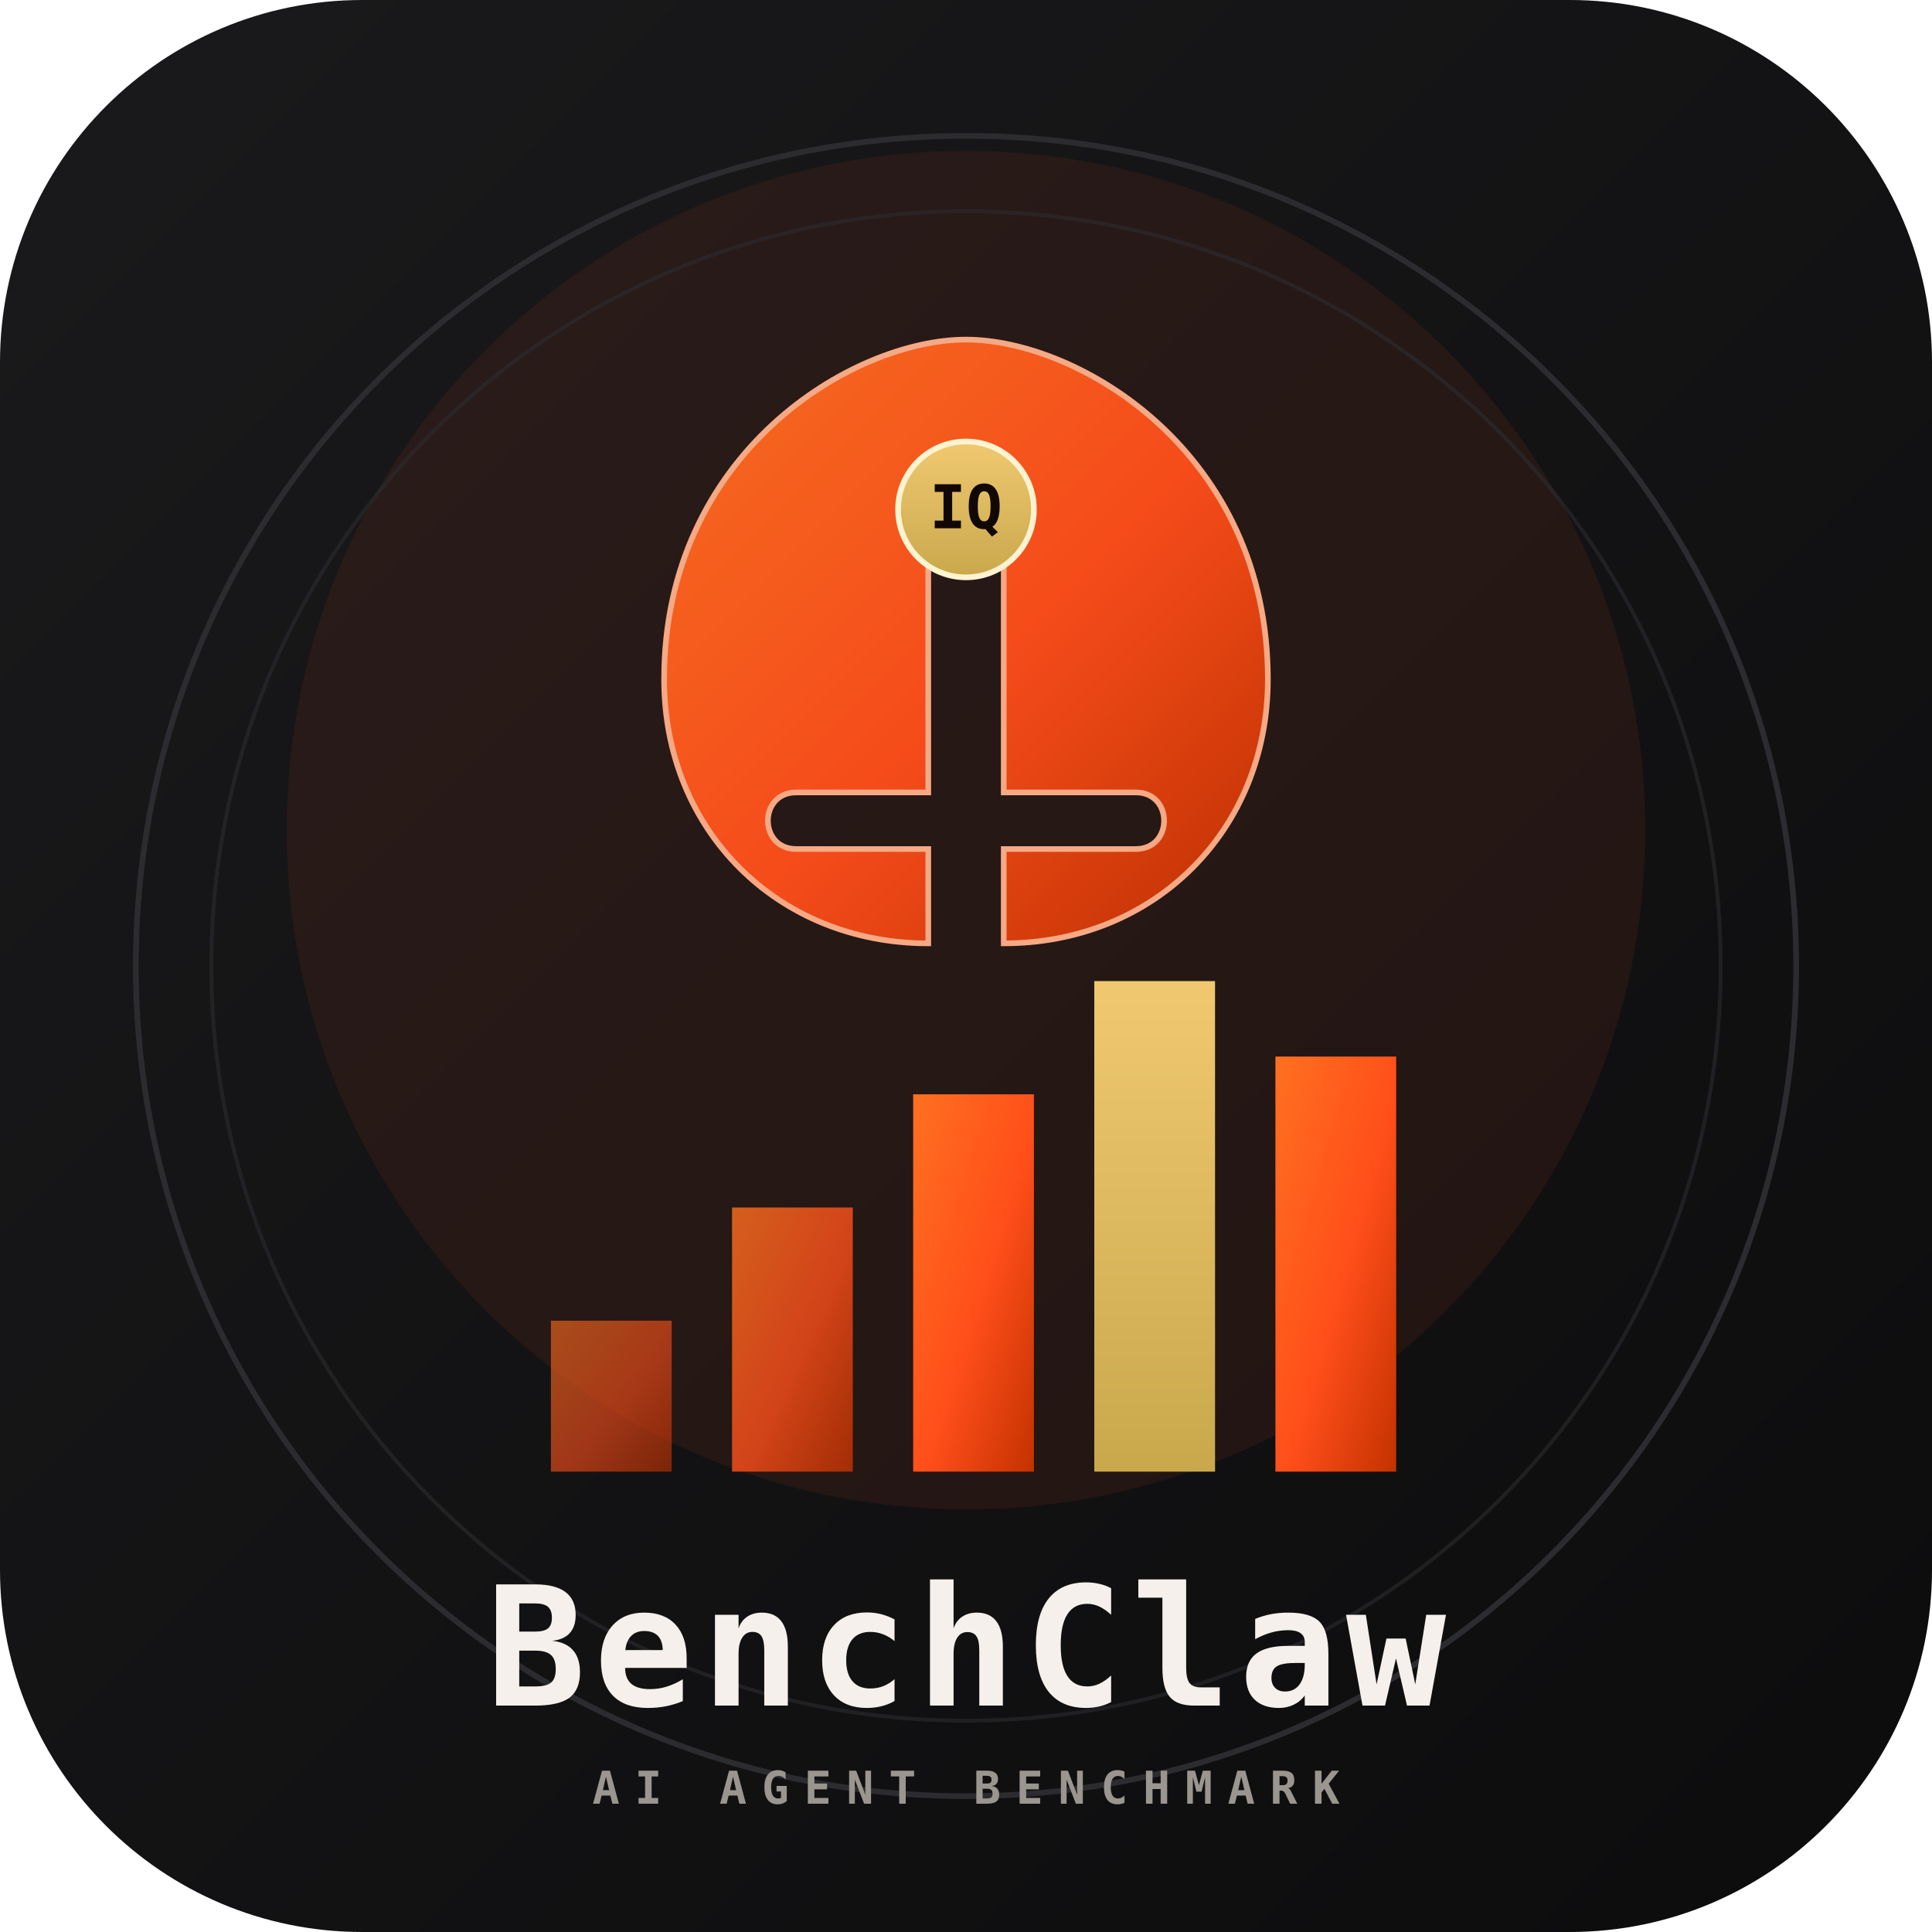
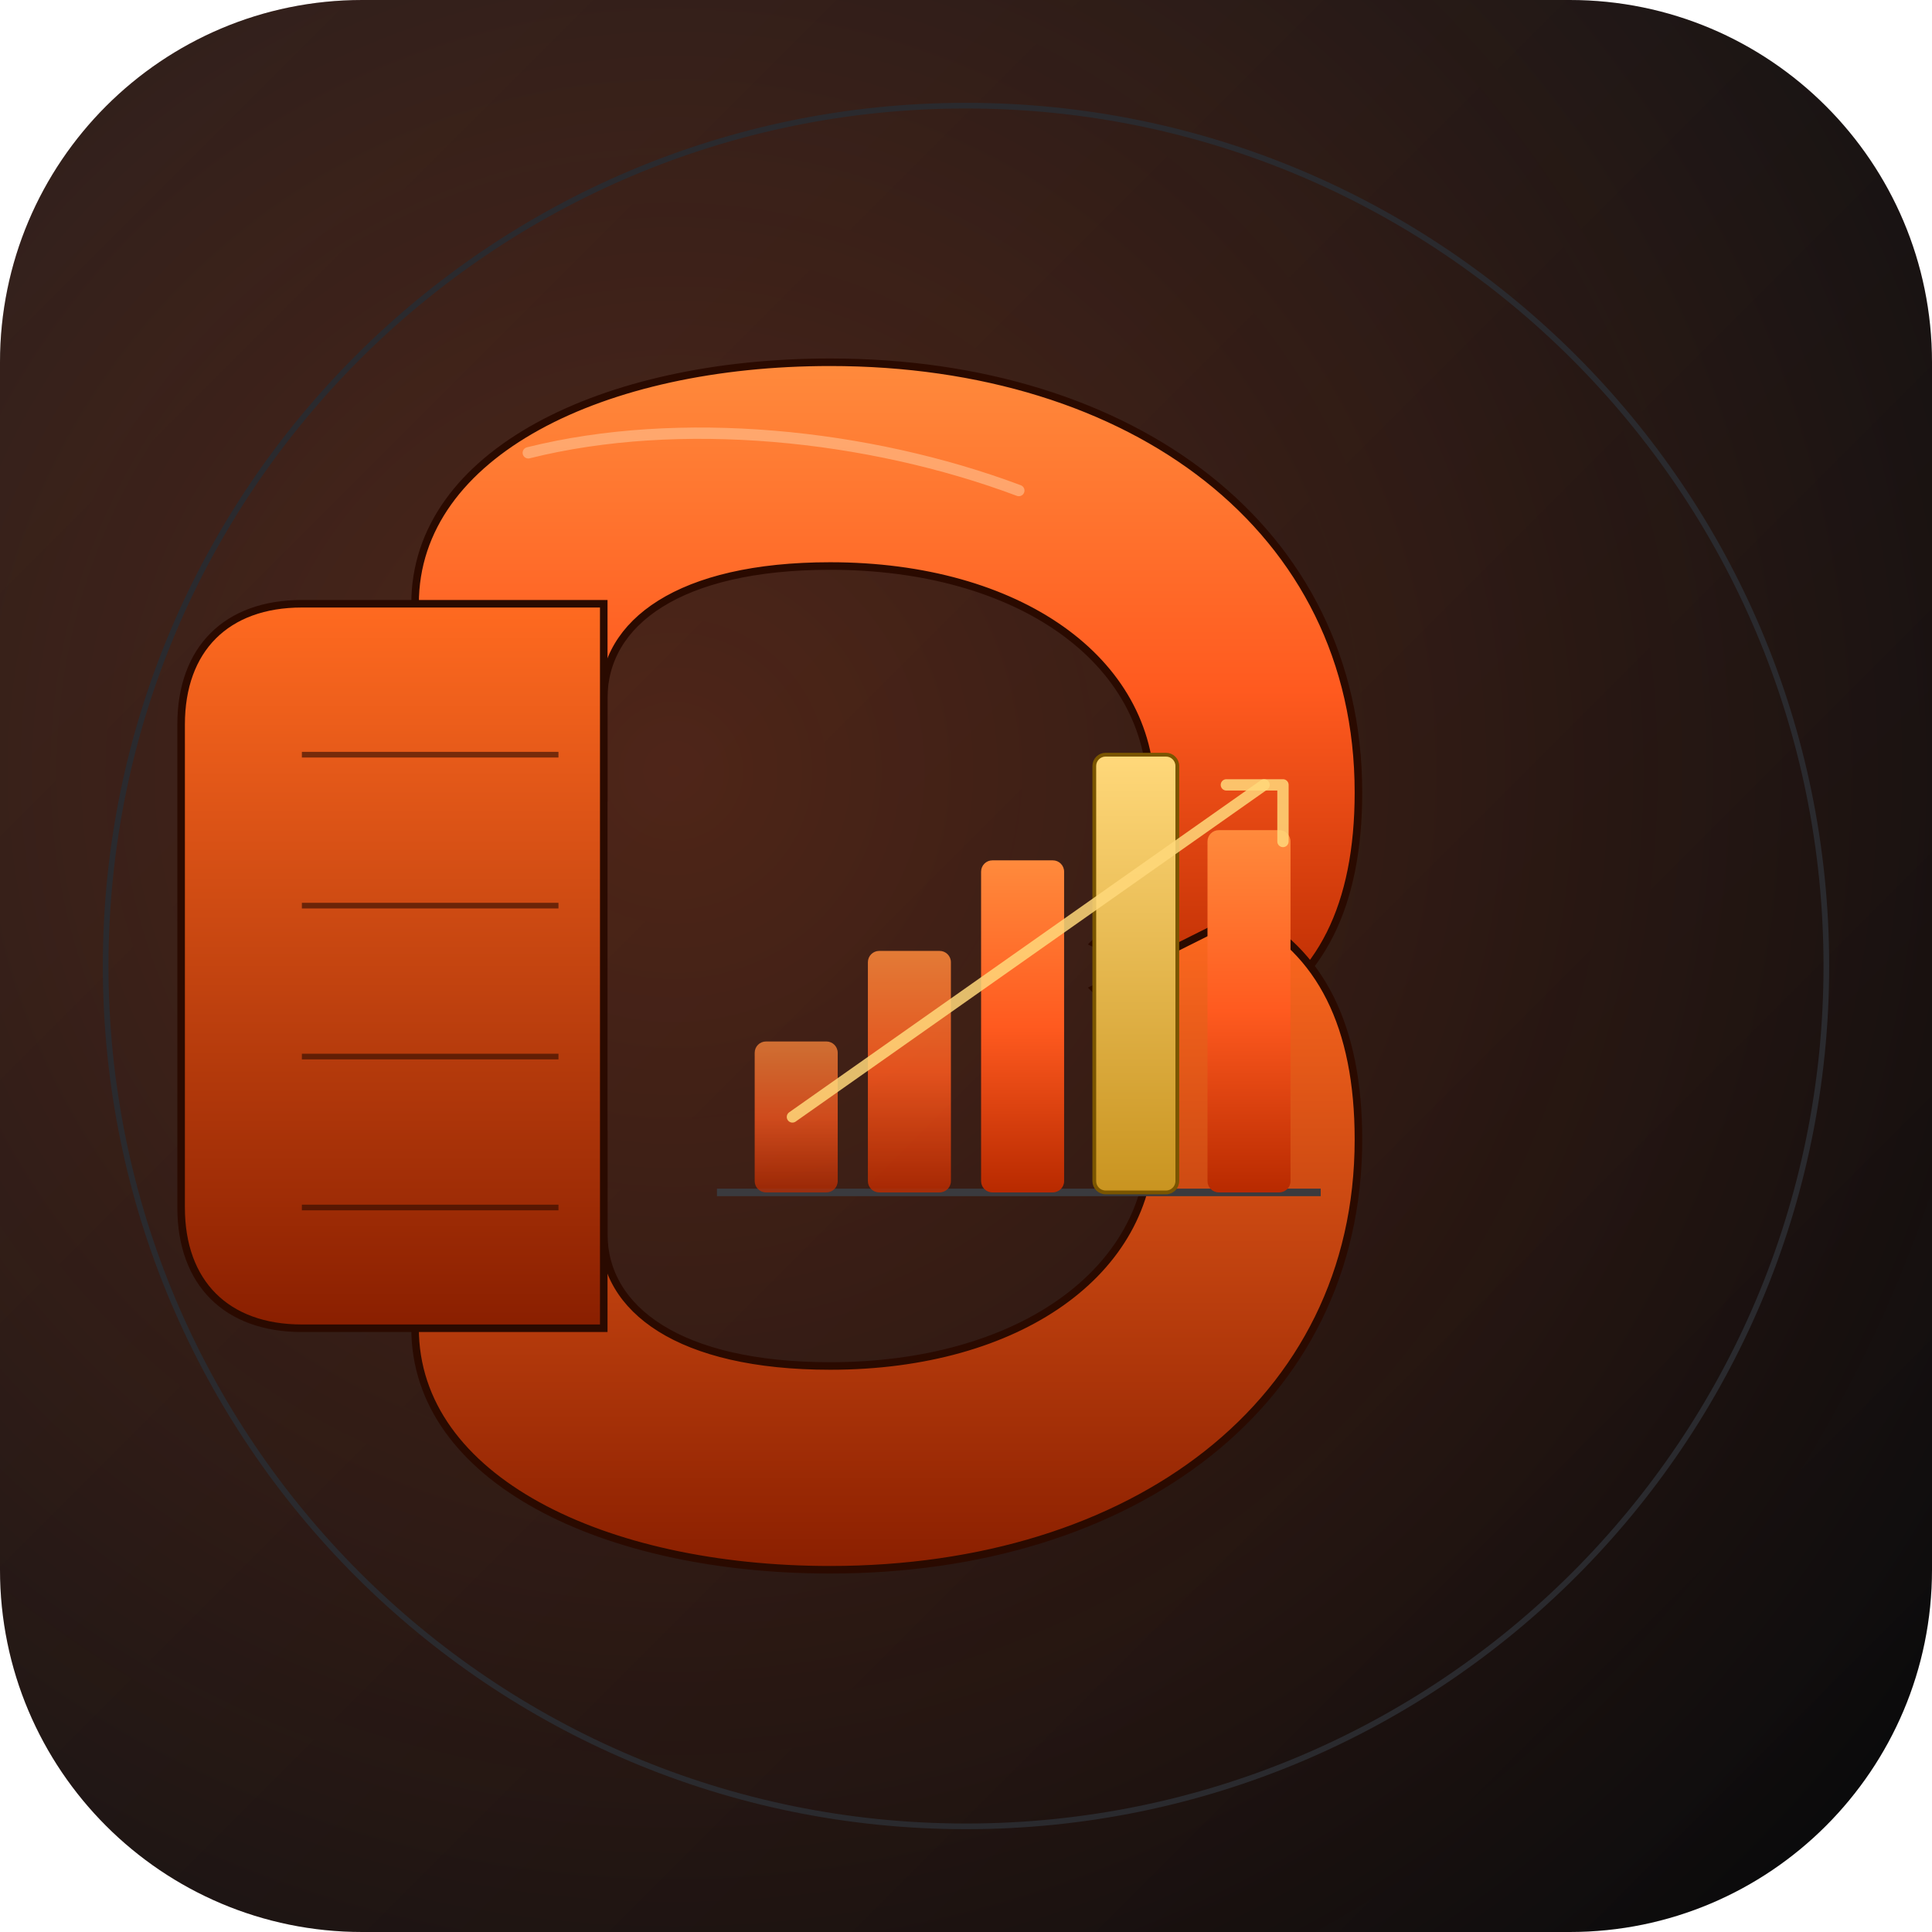
<svg xmlns="http://www.w3.org/2000/svg" viewBox="0 0 512 512" width="512" height="512">
  <defs>
    <linearGradient id="bg" x1="0" y1="0" x2="1" y2="1">
      <stop offset="0" stop-color="#1a1a1c" />
-       <stop offset="1" stop-color="#0c0c0d" />
+       <stop offset="1" stop-color="#0a0a0b" />
    </linearGradient>
-     <linearGradient id="claw" x1="0" y1="0" x2="1" y2="1">
-       <stop offset="0" stop-color="#ff7020" />
-       <stop offset="0.55" stop-color="#ff4e1a" />
-       <stop offset="1" stop-color="#c33200" />
+     <linearGradient id="claw" x1="0" y1="0" x2="0" y2="1">
+       <stop offset="0" stop-color="#ff8a3c" />
+       <stop offset="0.5" stop-color="#ff5a1f" />
+       <stop offset="1" stop-color="#b82a00" />
+     </linearGradient>
+     <linearGradient id="clawDark" x1="0" y1="0" x2="0" y2="1">
+       <stop offset="0" stop-color="#ff6a20" />
+       <stop offset="1" stop-color="#8a1f00" />
    </linearGradient>
    <linearGradient id="gold" x1="0" y1="0" x2="0" y2="1">
-       <stop offset="0" stop-color="#f0c870" />
-       <stop offset="1" stop-color="#c9a84c" />
+       <stop offset="0" stop-color="#ffd87a" />
+       <stop offset="1" stop-color="#c99420" />
    </linearGradient>
+     <radialGradient id="glow" cx="0.35" cy="0.4" r="0.8">
+       <stop offset="0" stop-color="#ff5a1f" stop-opacity="0.25" />
+       <stop offset="1" stop-color="#ff5a1f" stop-opacity="0" />
+     </radialGradient>
+     <filter id="shadow" x="-20%" y="-20%" width="140%" height="140%">
+       <feGaussianBlur stdDeviation="4" />
+     </filter>
  </defs>
  <rect width="512" height="512" rx="96" fill="url(#bg)" />
-   <circle cx="256" cy="220" r="180" fill="#ff4e1a" opacity="0.08" />
-   <circle cx="256" cy="256" r="220" fill="none" stroke="#2c2c30" stroke-width="1.5" />
-   <circle cx="256" cy="256" r="200" fill="none" stroke="#2c2c30" stroke-width="1" opacity="0.6" />
-   <g transform="translate(146 300)">
-     <rect x="0" y="50" width="32" height="40" fill="url(#claw)" opacity="0.6" />
-     <rect x="48" y="20" width="32" height="70" fill="url(#claw)" opacity="0.8" />
-     <rect x="96" y="-10" width="32" height="100" fill="url(#claw)" />
-     <rect x="144" y="-40" width="32" height="130" fill="url(#gold)" />
-     <rect x="192" y="-20" width="32" height="110" fill="url(#claw)" />
+   <rect width="512" height="512" rx="96" fill="url(#glow)" />
+   <circle cx="256" cy="256" r="228" fill="none" stroke="#2a2a2e" stroke-width="1.5" />
+   <path d="     M 110 160     C 110 120, 160 96, 220 96     C 300 96, 360 140, 360 210     C 360 240, 350 260, 330 270     L 290 250     C 300 240, 305 225, 305 210     C 305 175, 270 150, 220 150     C 180 150, 160 165, 160 185     L 160 210     Z   " fill="url(#claw)" stroke="#2a0a00" stroke-width="2" />
+   <path d="     M 110 352     C 110 392, 160 416, 220 416     C 300 416, 360 372, 360 302     C 360 272, 350 252, 330 242     L 290 262     C 300 272, 305 287, 305 302     C 305 337, 270 362, 220 362     C 180 362, 160 347, 160 327     L 160 302     Z   " fill="url(#clawDark)" stroke="#2a0a00" stroke-width="2" />
+   <path d="     M 80 160     L 160 160     L 160 352     L 80 352     C 60 352, 48 340, 48 320     L 48 192     C 48 172, 60 160, 80 160     Z   " fill="url(#clawDark)" stroke="#2a0a00" stroke-width="2" />
+   <line x1="80" y1="200" x2="148" y2="200" stroke="#2a0a00" stroke-width="1.5" opacity="0.6" />
+   <line x1="80" y1="240" x2="148" y2="240" stroke="#2a0a00" stroke-width="1.5" opacity="0.6" />
+   <line x1="80" y1="280" x2="148" y2="280" stroke="#2a0a00" stroke-width="1.5" opacity="0.6" />
+   <line x1="80" y1="320" x2="148" y2="320" stroke="#2a0a00" stroke-width="1.5" opacity="0.6" />
+   <path d="M 140 120 C 180 110, 230 115, 270 130" fill="none" stroke="#ffb884" stroke-width="3" stroke-linecap="round" opacity="0.7" />
+   <g transform="translate(200 256)">
+     <line x1="-10" y1="60" x2="150" y2="60" stroke="#3a3a3e" stroke-width="2" />
+     <rect x="0" y="20" width="22" height="40" rx="3" fill="url(#claw)" opacity="0.75" />
+     <rect x="30" y="-4" width="22" height="64" rx="3" fill="url(#claw)" opacity="0.85" />
+     <rect x="60" y="-28" width="22" height="88" rx="3" fill="url(#claw)" />
+     <rect x="90" y="-56" width="22" height="116" rx="3" fill="url(#gold)" stroke="#7a5500" stroke-width="1" />
+     <rect x="120" y="-36" width="22" height="96" rx="3" fill="url(#claw)" />
+     <path d="M 10 40 L 135 -48" stroke="#ffd87a" stroke-width="3" stroke-linecap="round" opacity="0.85" />
+     <path d="M 125 -48 L 140 -48 L 140 -33" stroke="#ffd87a" stroke-width="3" stroke-linecap="round" stroke-linejoin="round" fill="none" opacity="0.85" />
  </g>
-   <g transform="translate(256 180)">
-     <path d="M -80 0 C -80 -60 -30 -90 0 -90 C 30 -90 80 -60 80 0 C 80 40 50 70 10 70 L 10 45 L 45 45 C 55 45 55 30 45 30 L 10 30 L 10 -30 L -10 -30 L -10 30 L -45 30 C -55 30 -55 45 -45 45 L -10 45 L -10 70 C -50 70 -80 40 -80 0 Z" fill="url(#claw)" stroke="#ffb08a" stroke-width="1.5" opacity="0.95" />
-     <circle cx="0" cy="-45" r="18" fill="url(#gold)" stroke="#fff3d0" stroke-width="1.5" />
-     <text x="0" y="-40" text-anchor="middle" font-family="ui-monospace,Menlo,Consolas,monospace" font-size="16" font-weight="800" fill="#120802">IQ</text>
-   </g>
-   <text x="256" y="452" text-anchor="middle" font-family="ui-monospace,Menlo,Consolas,monospace" font-size="44" font-weight="800" letter-spacing="2" fill="#f5f0eb">BenchClaw</text>
-   <text x="256" y="478" text-anchor="middle" font-family="ui-monospace,Menlo,Consolas,monospace" font-size="12" font-weight="600" letter-spacing="4" fill="#9a958f">AI AGENT BENCHMARK</text>
</svg>
